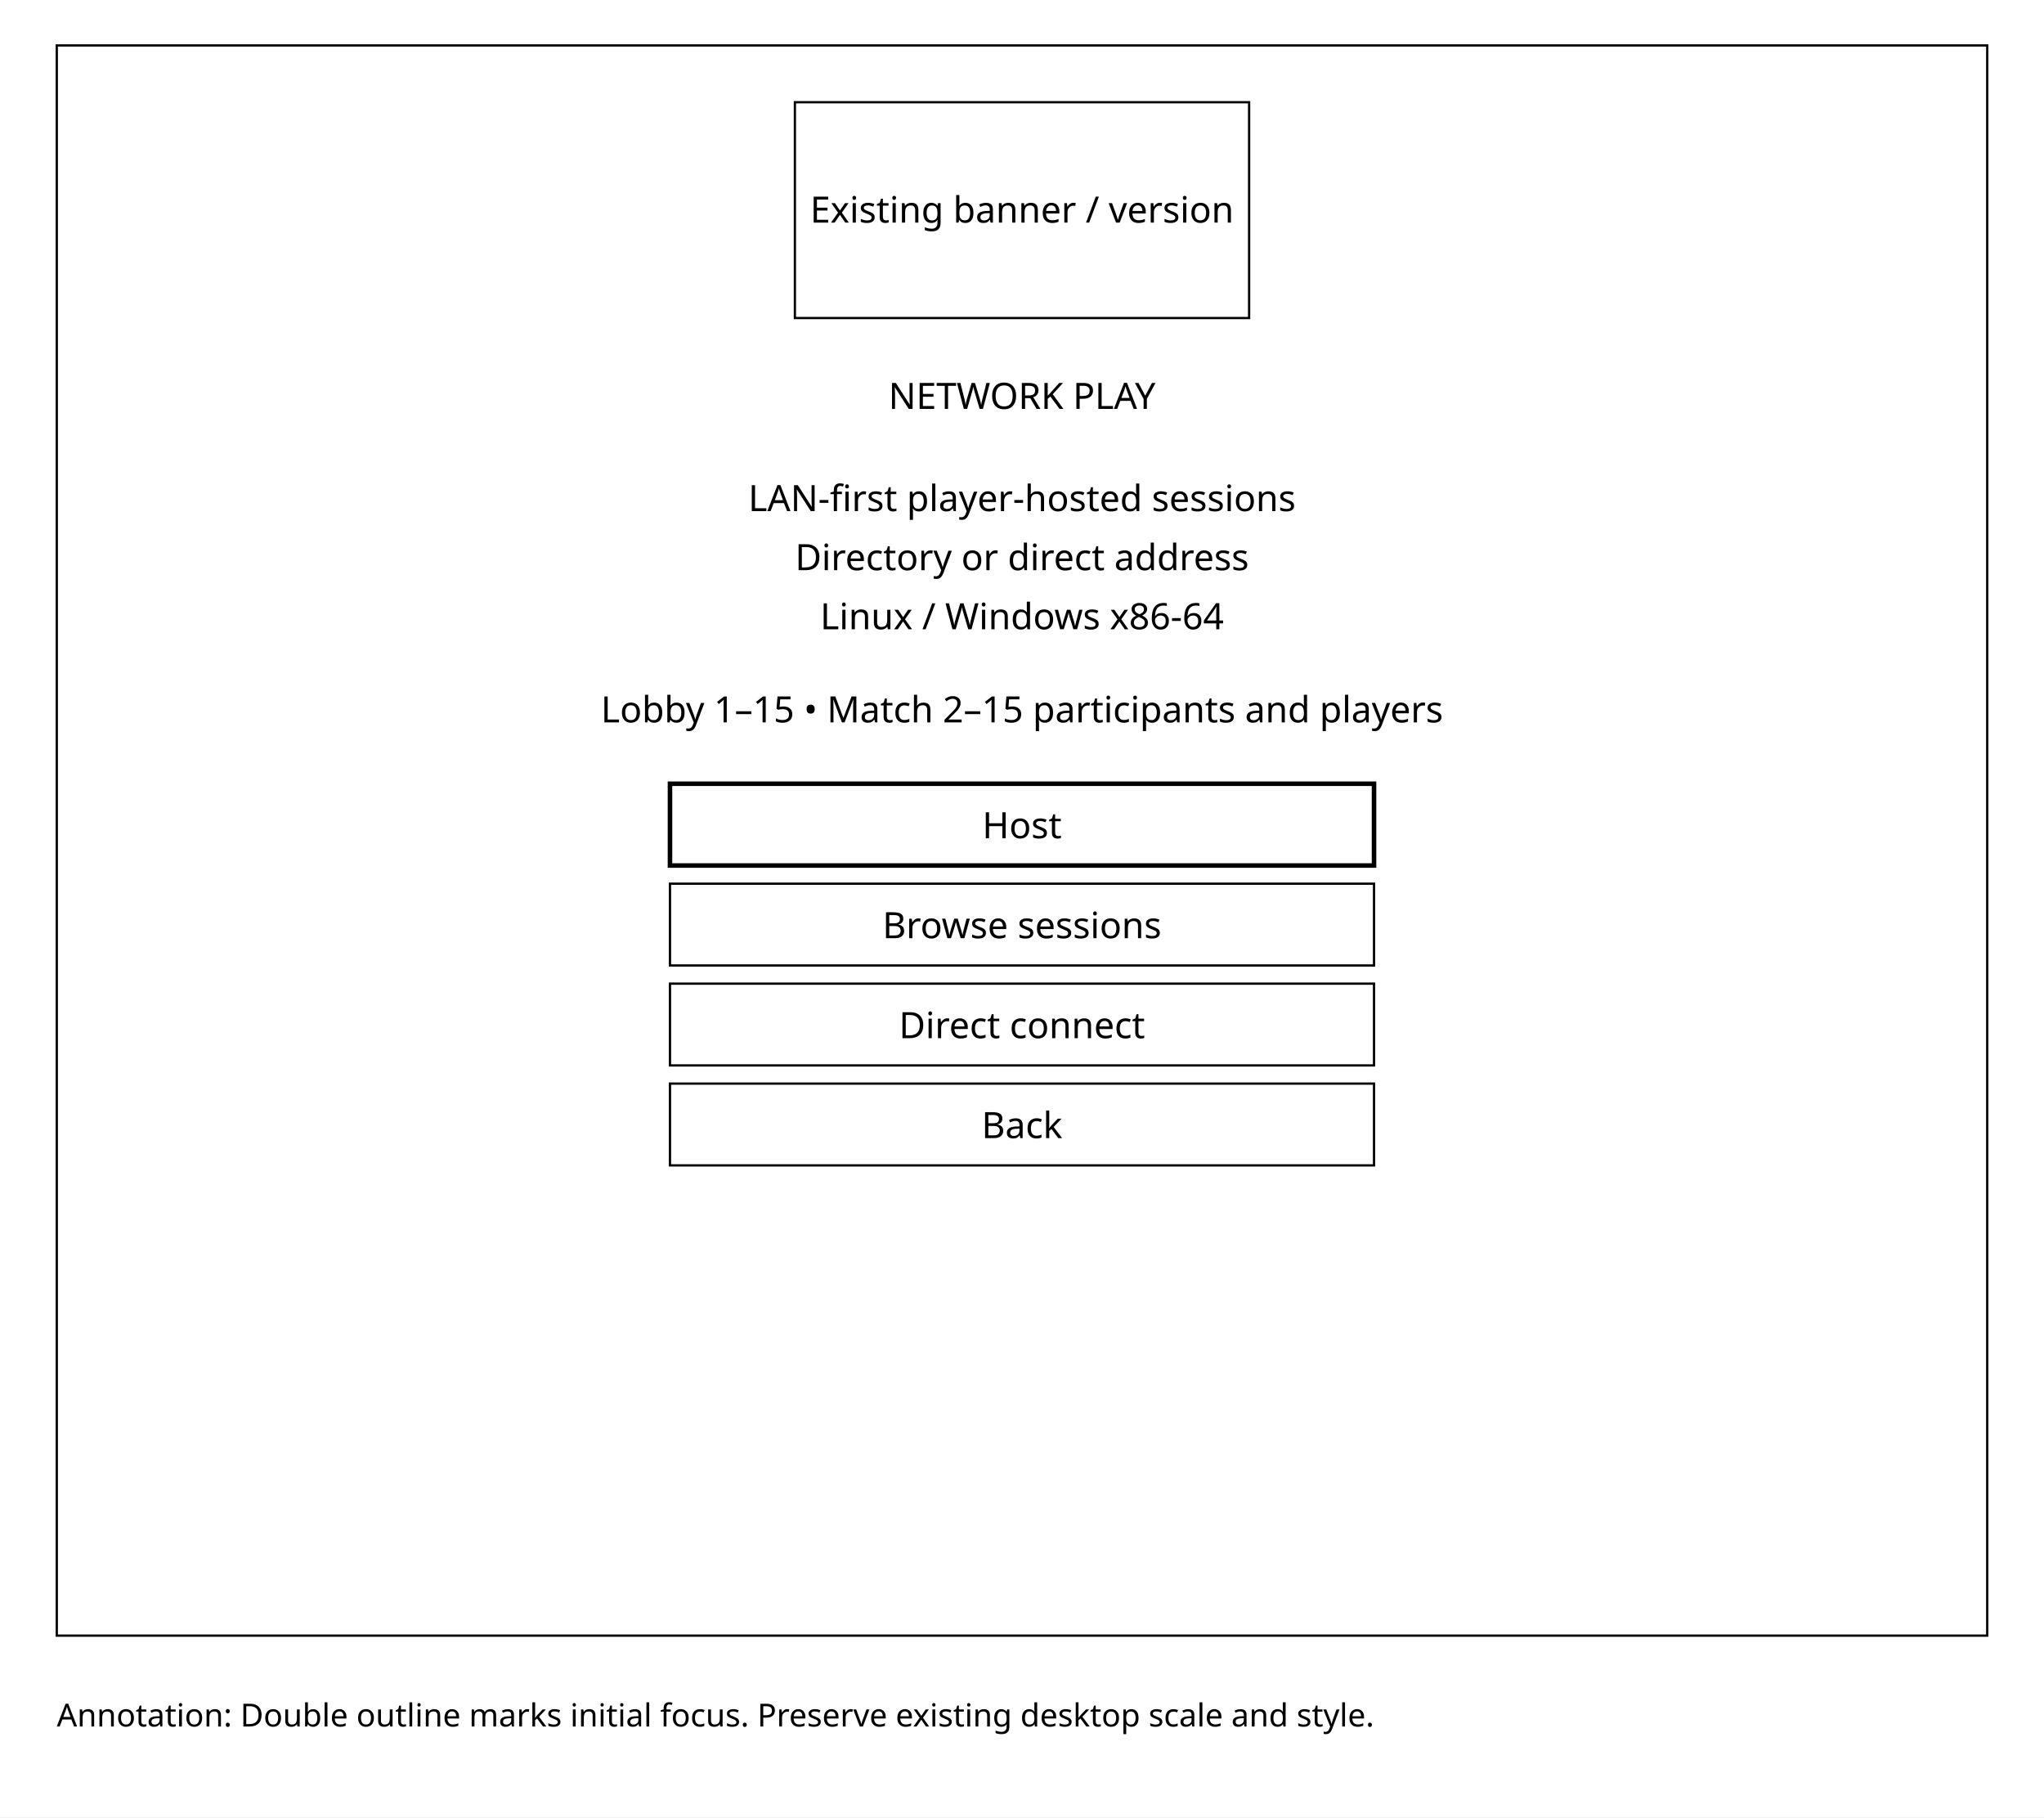
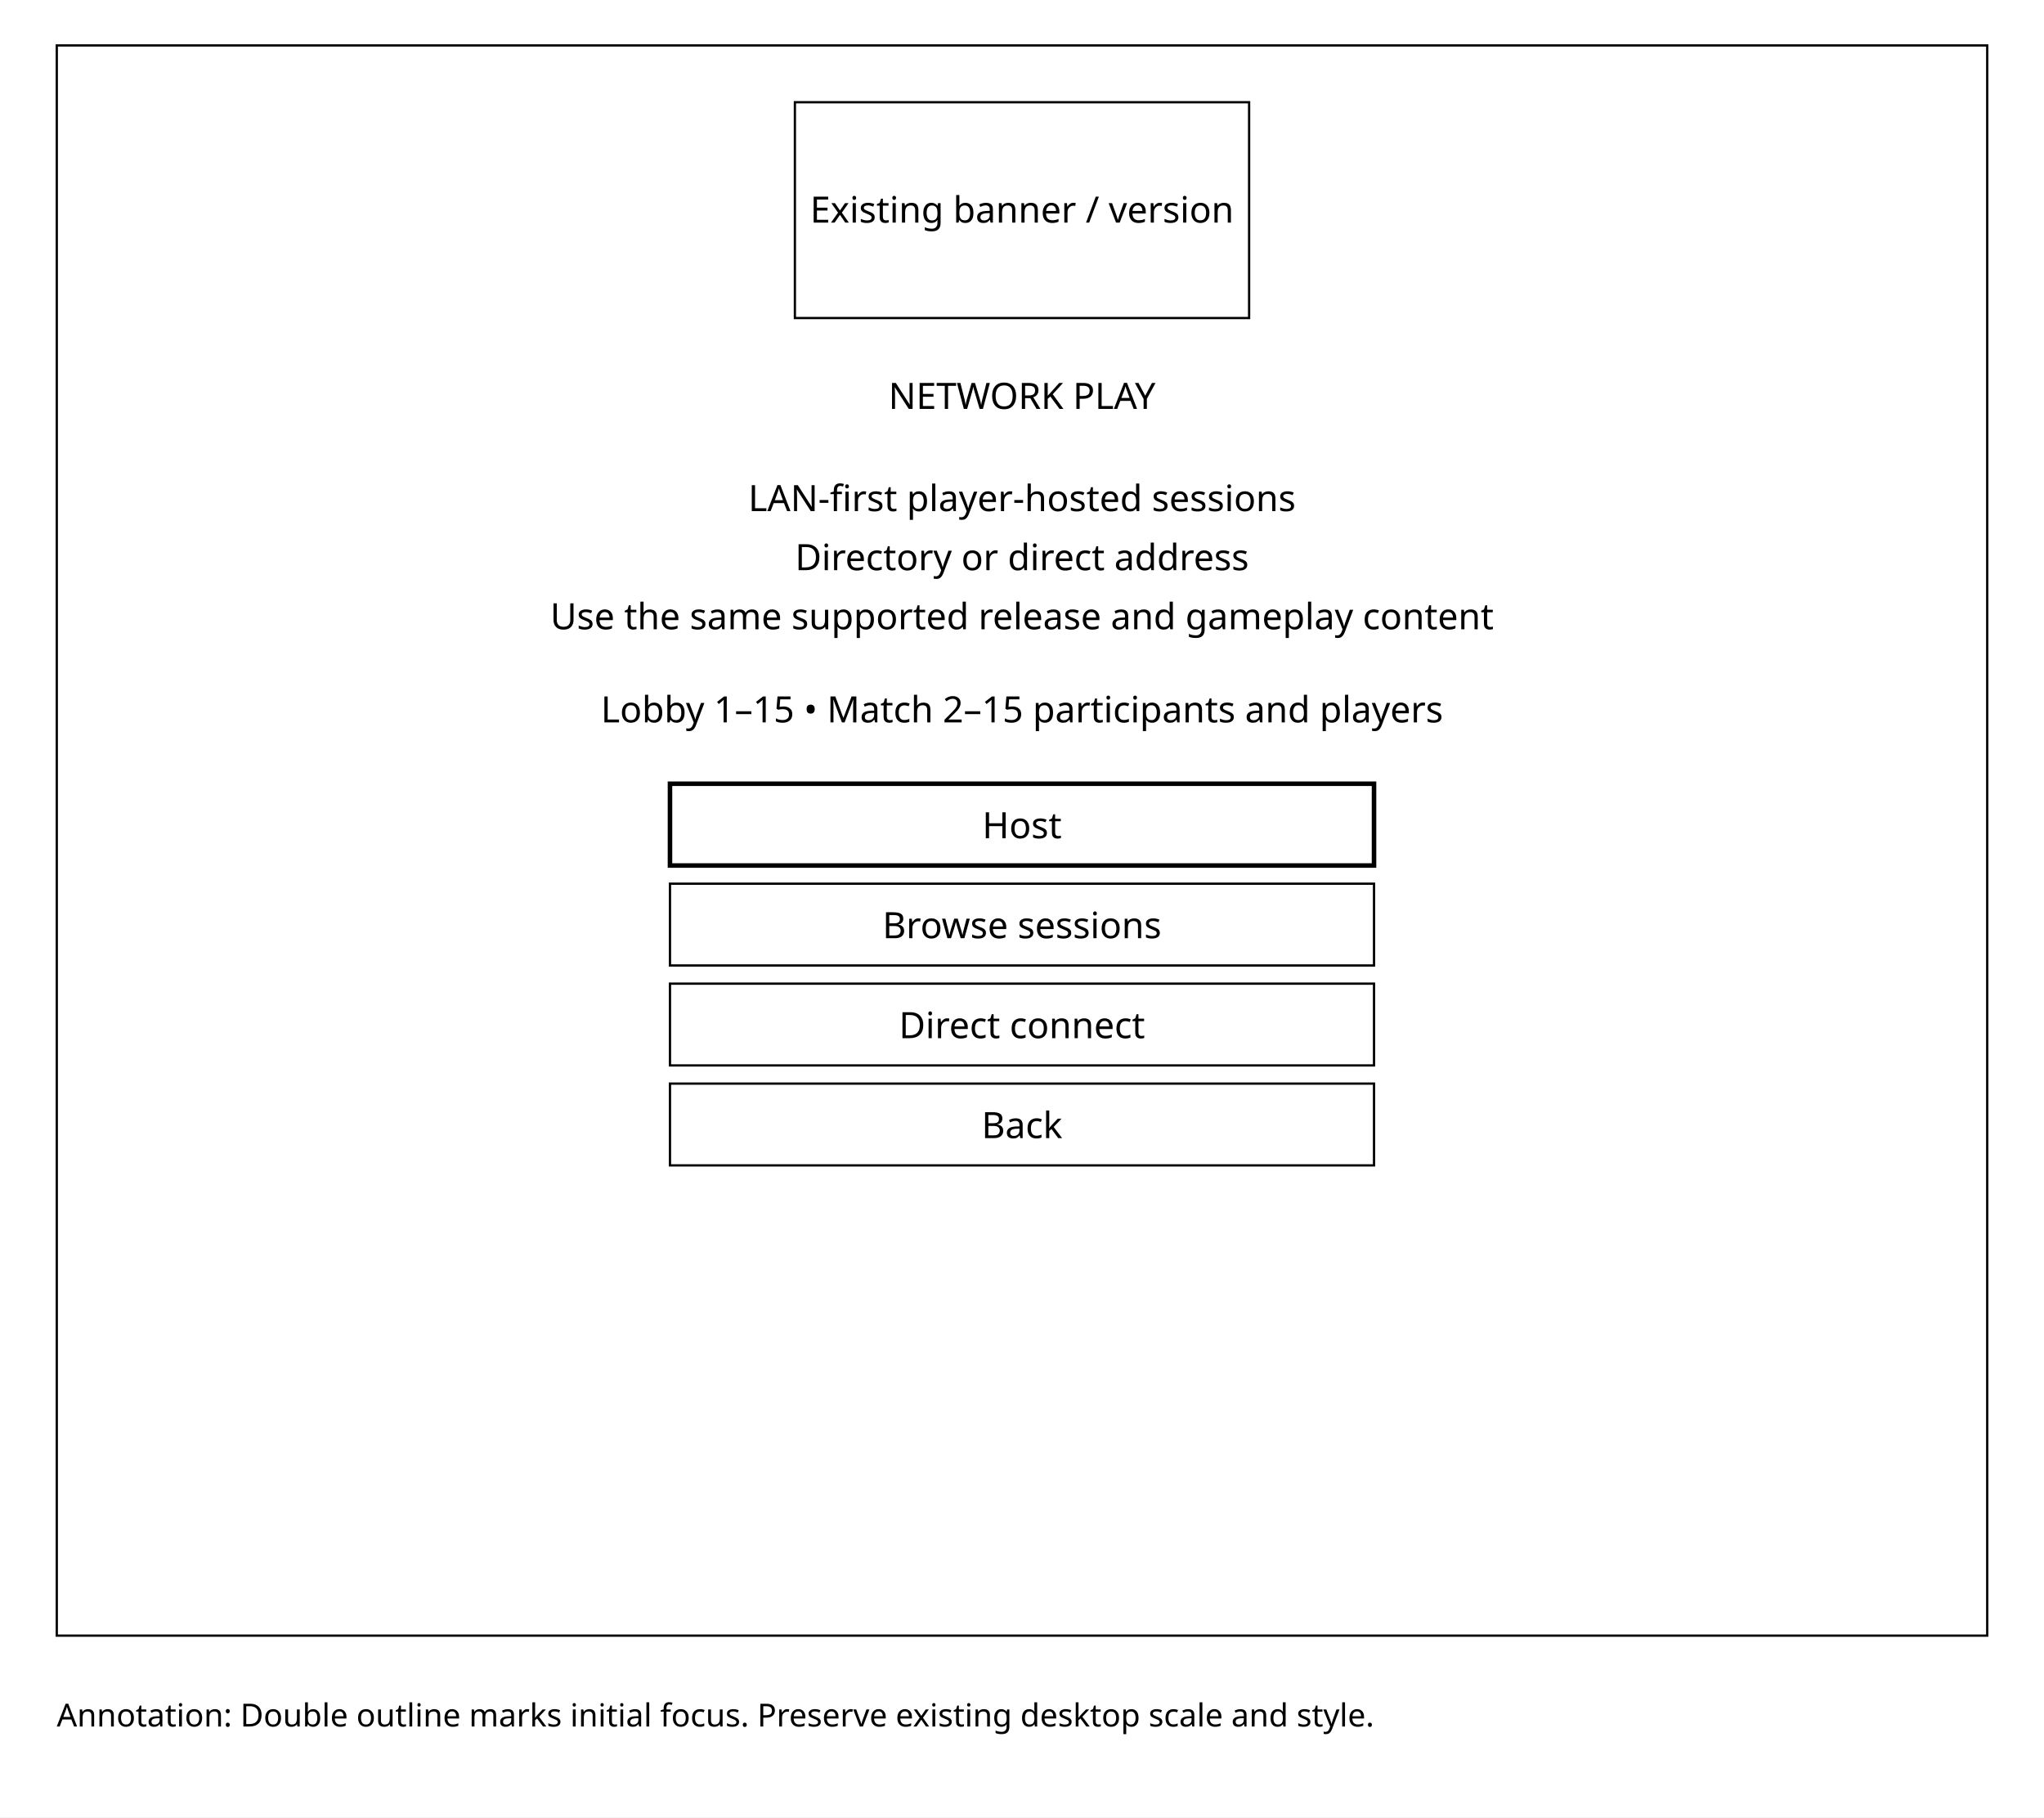
<svg xmlns="http://www.w3.org/2000/svg" width="900" height="800" viewBox="0 0 900 800">
  <rect width="900" height="800" fill="white" />
  <g fill="none" stroke="black">
    <rect x="25" y="20" width="850" height="700" />
    <rect x="350" y="45" width="200" height="95" />
    <rect x="295" y="345" width="310" height="36" stroke-width="2" />
    <rect x="295" y="389" width="310" height="36" />
    <rect x="295" y="433" width="310" height="36" />
    <rect x="295" y="477" width="310" height="36" />
  </g>
  <g fill="black" font-family="sans-serif" font-size="16" text-anchor="middle">
    <text x="450" y="98">Existing banner / version</text>
    <text x="450" y="180">NETWORK PLAY</text>
    <text x="450" y="225">LAN-first player-hosted sessions</text>
    <text x="450" y="251">Directory or direct address</text>
-     <text x="450" y="277">Linux / Windows x86-64</text>
+     <text x="450" y="277">Use the same supported release and gameplay content</text>
    <text x="450" y="318">Lobby 1–15 • Match 2–15 participants and players</text>
    <text x="450" y="369">Host</text>
    <text x="450" y="413">Browse sessions</text>
    <text x="450" y="457">Direct connect</text>
    <text x="450" y="501">Back</text>
  </g>
  <text x="25" y="760" font-family="sans-serif" font-size="14">Annotation: Double outline marks initial focus. Preserve existing desktop scale and style.</text>
</svg>
